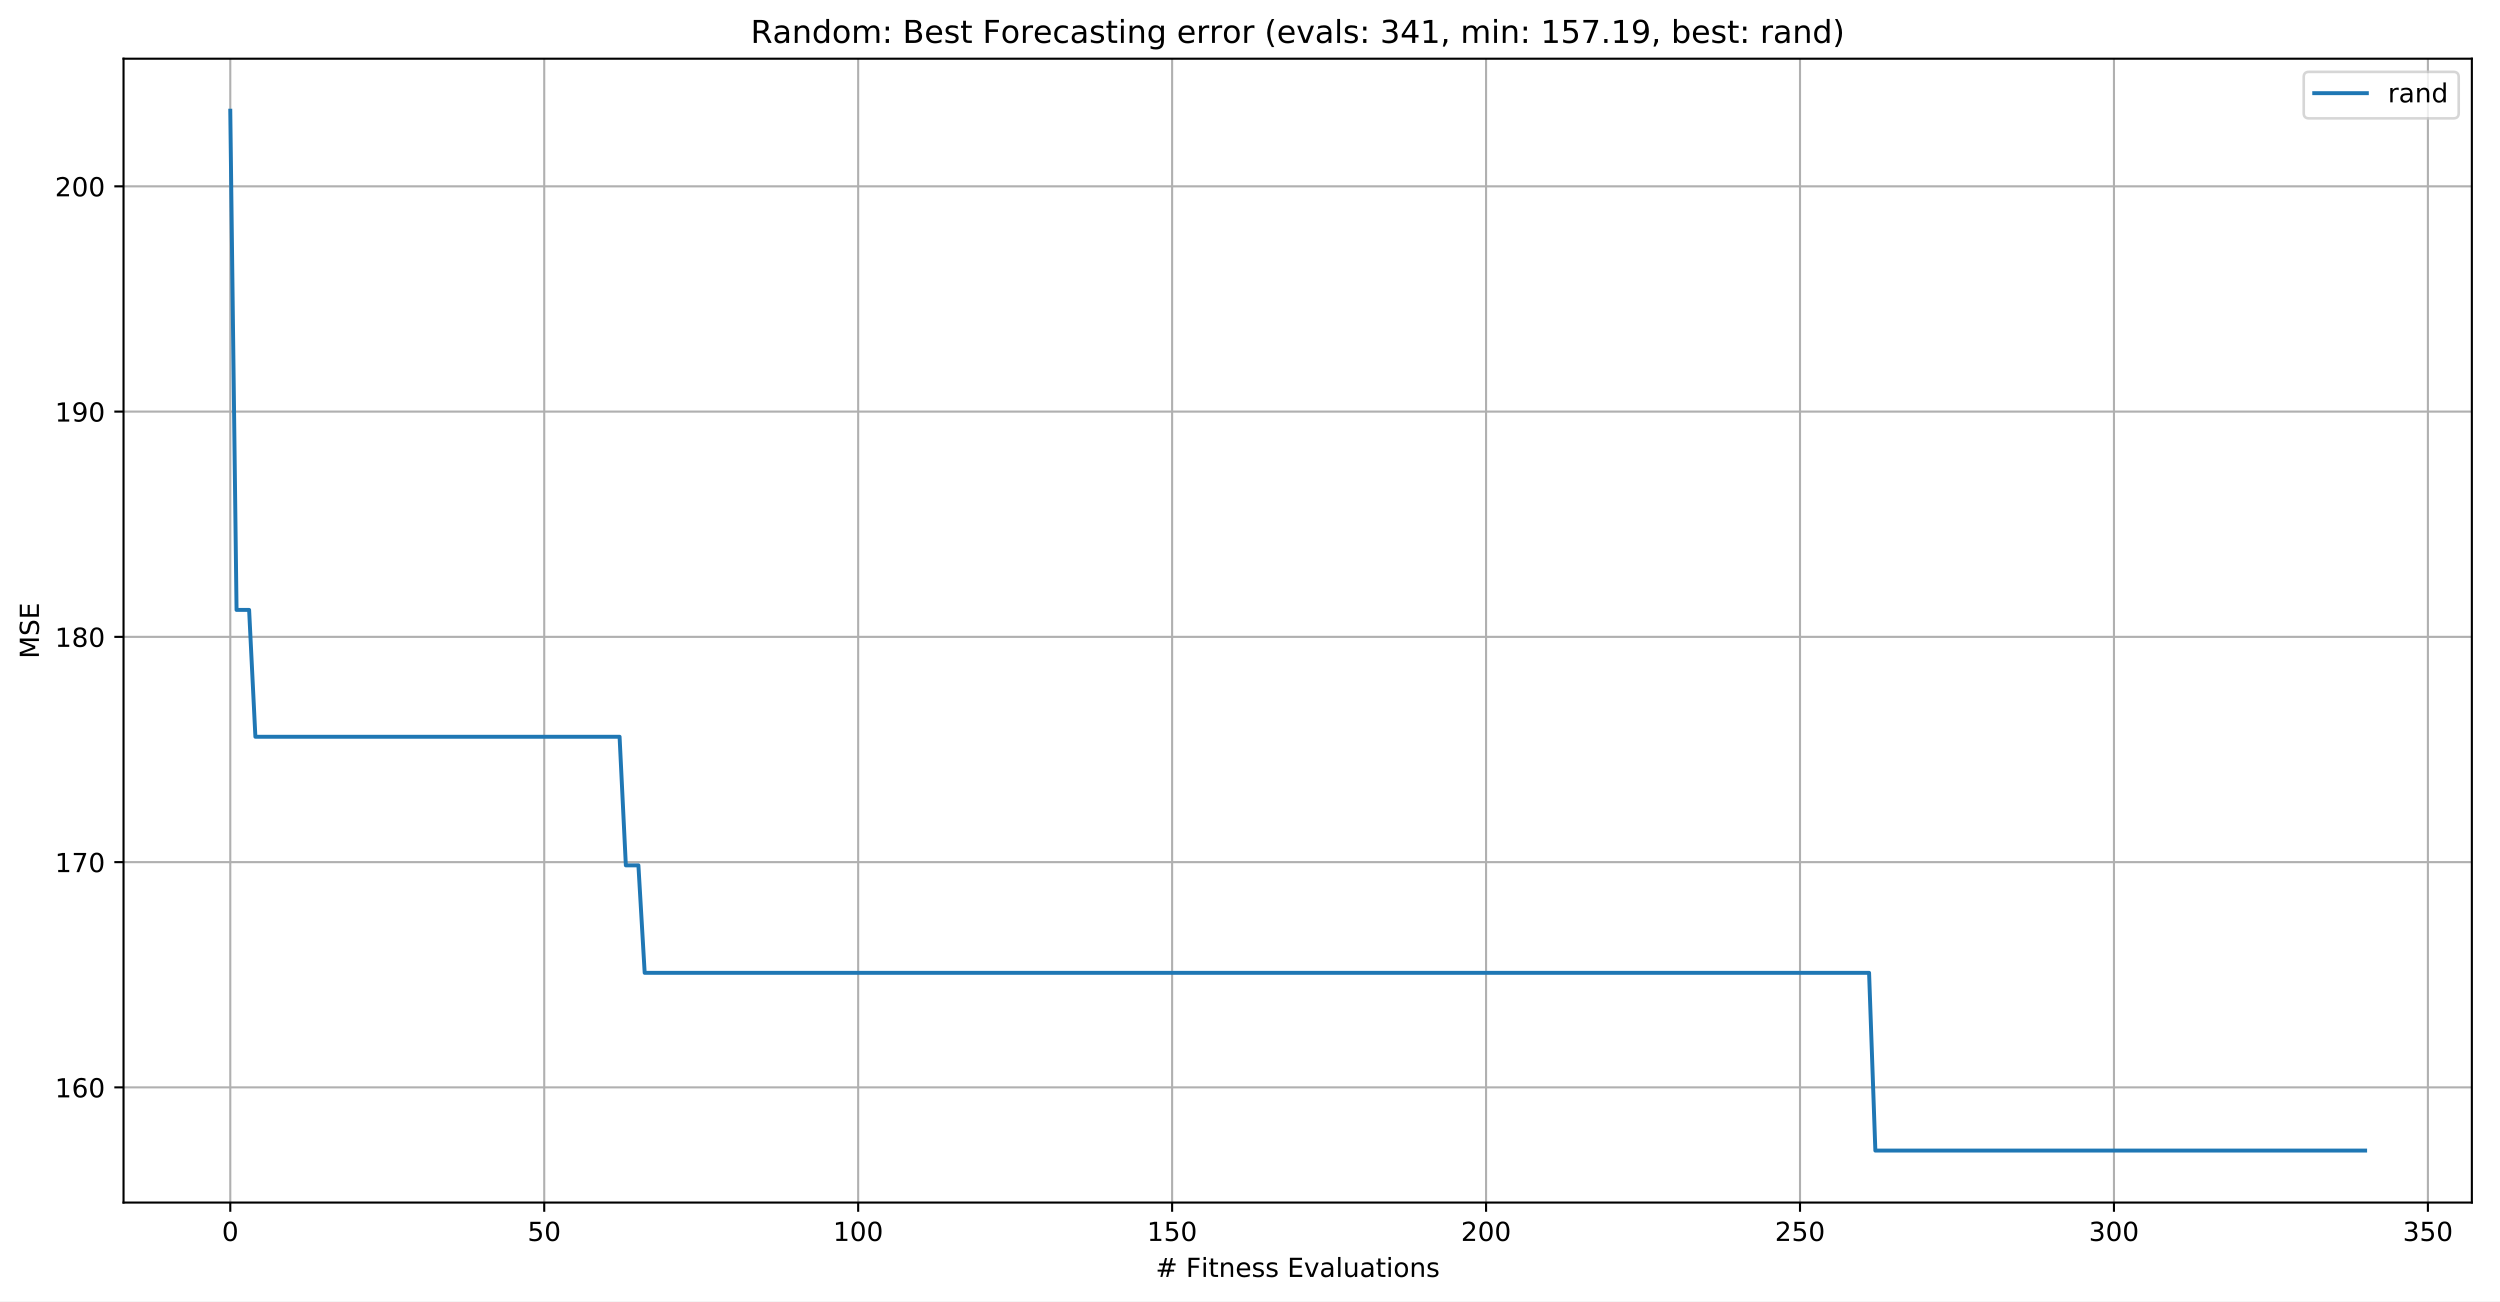
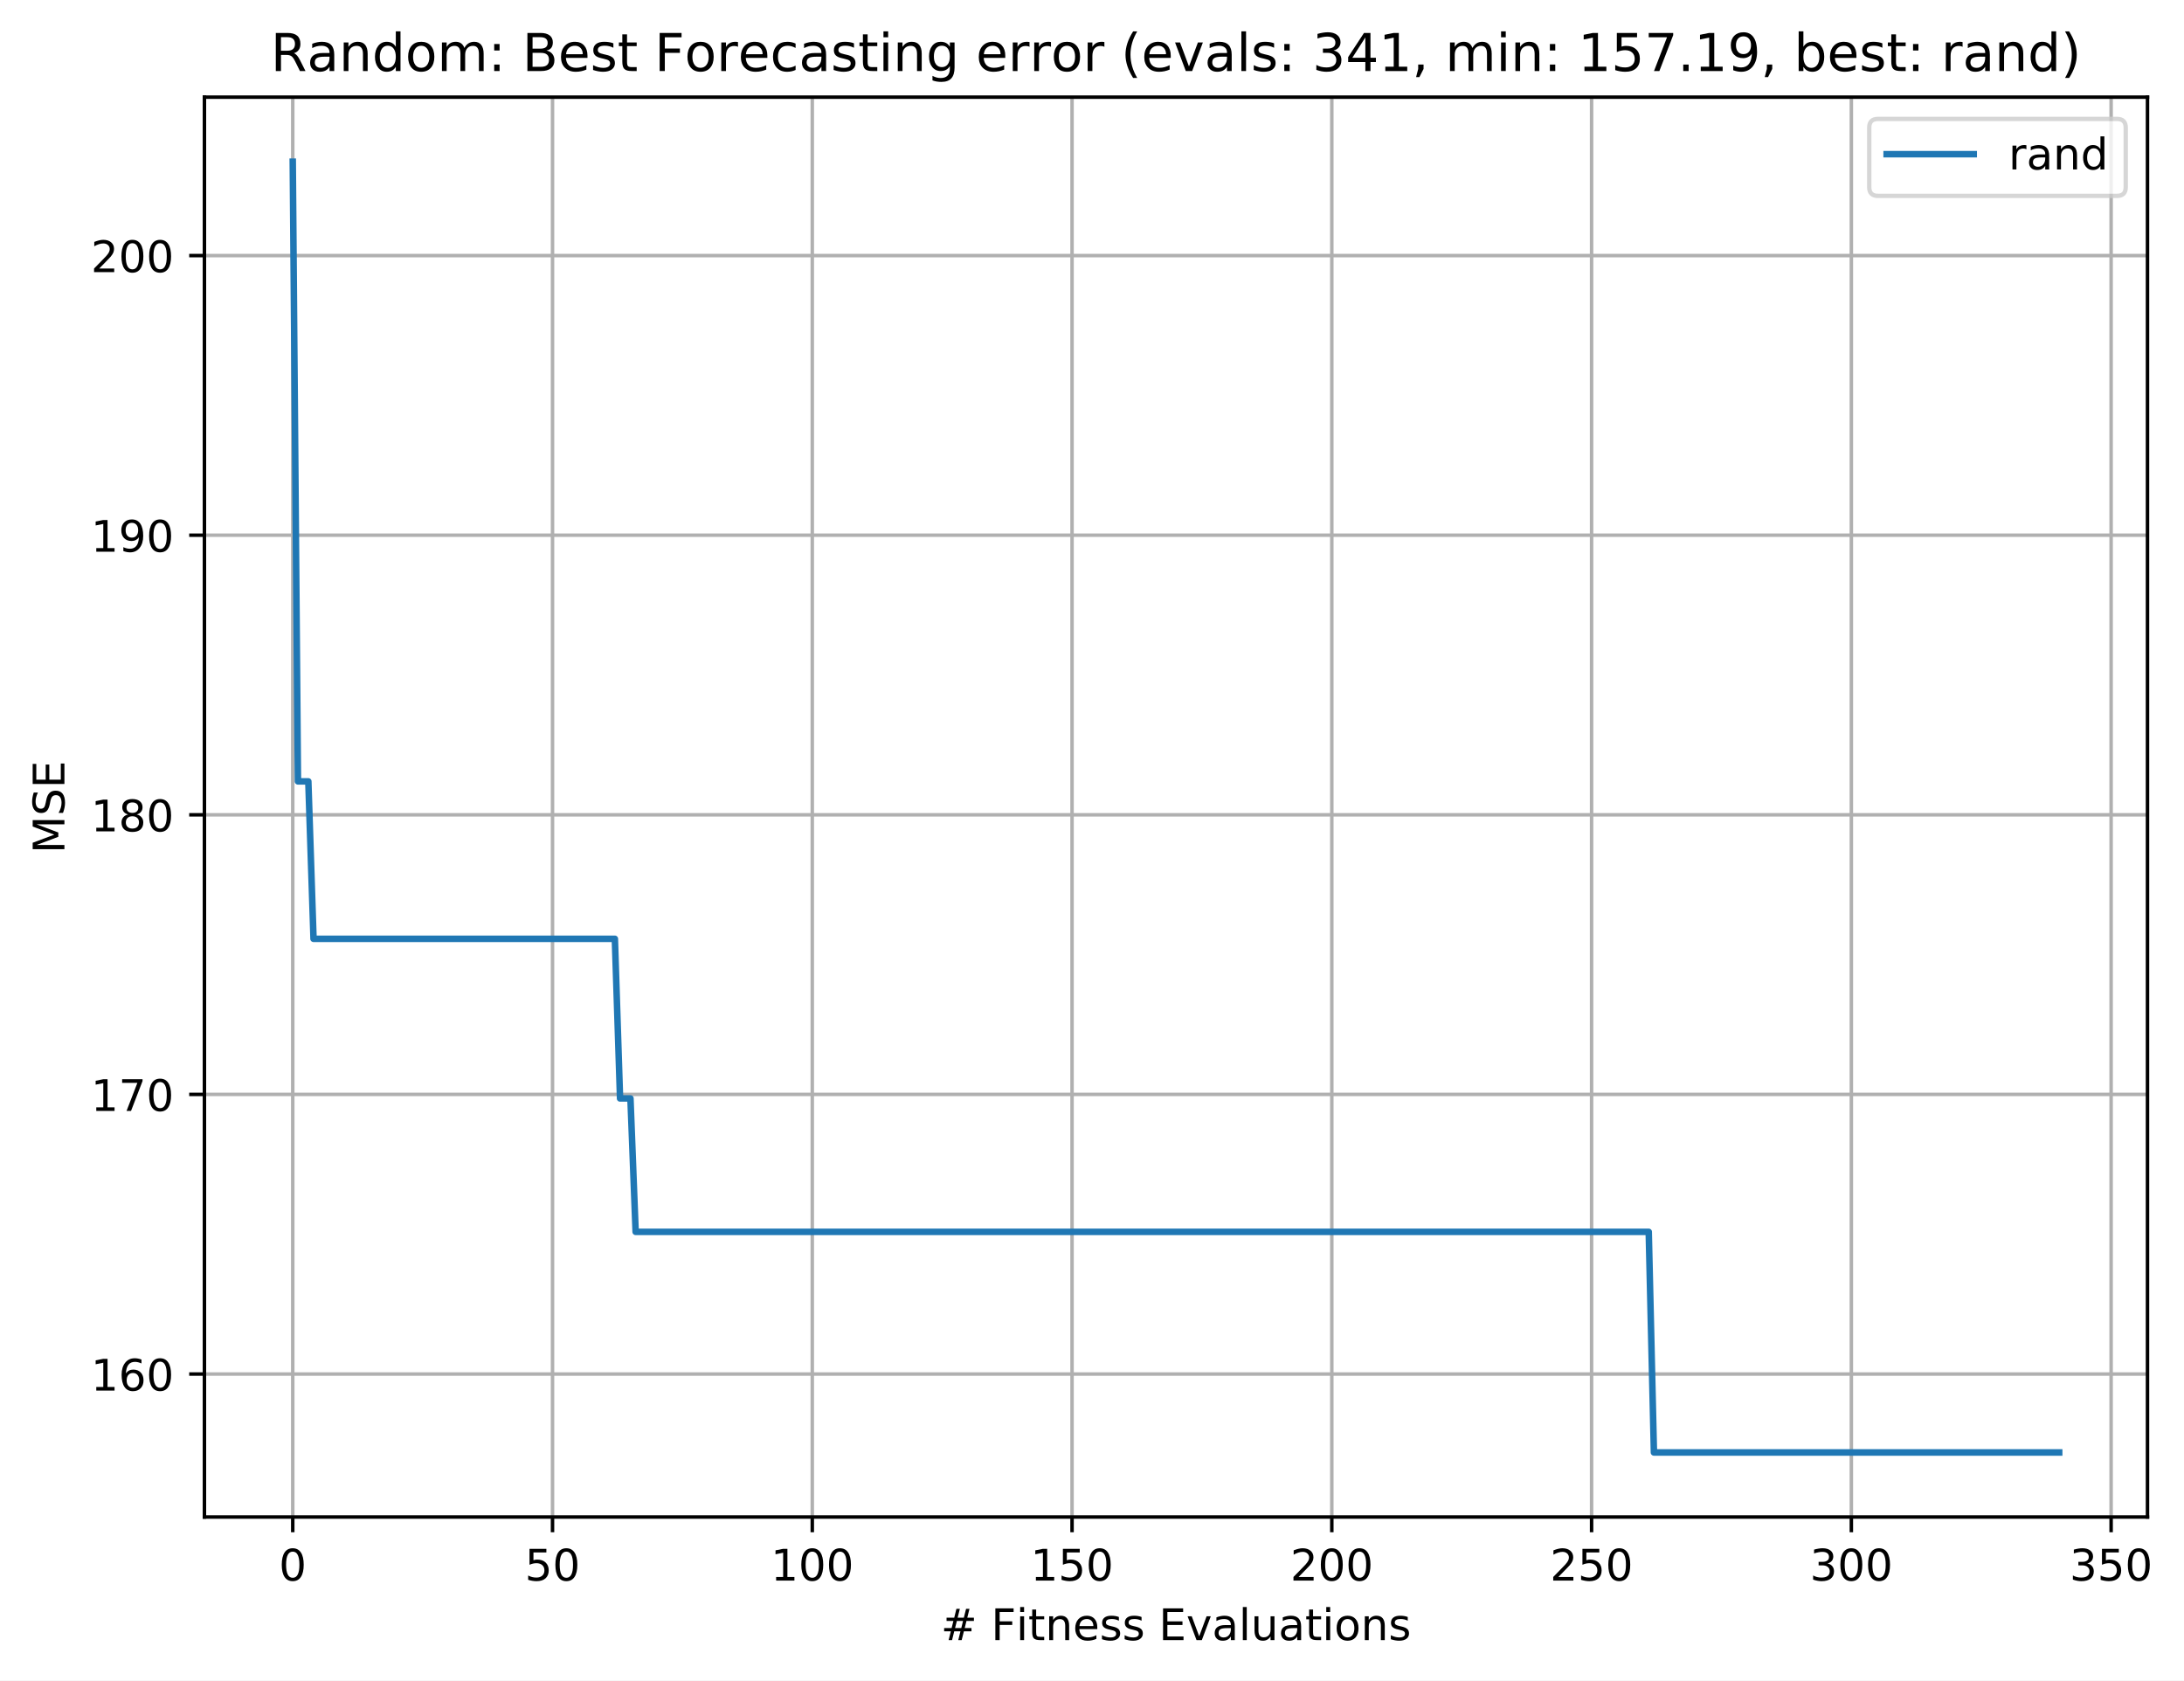
- <svg xmlns="http://www.w3.org/2000/svg" xmlns:xlink="http://www.w3.org/1999/xlink" height="494.754pt" version="1.1" viewBox="0 0 950.466 494.754" width="950.466pt">
+ <svg xmlns="http://www.w3.org/2000/svg" xmlns:xlink="http://www.w3.org/1999/xlink" height="386.034pt" version="1.1" viewBox="0 0 501.754 386.034" width="501.754pt">
  <defs>
    <style type="text/css">
- *{stroke-linecap:butt;stroke-linejoin:round;}
+ *{stroke-linecap:butt;stroke-linejoin:round;white-space:pre;}
  </style>
  </defs>
  <g id="figure_1">
    <g id="patch_1">
-       <path d="M 0 494.754  L 950.466 494.754  L 950.466 0  L 0 0  z " style="fill:#ffffff;" />
+       <path d="M 0 386.034  L 501.754 386.034  L 501.754 0  L 0 0  z " style="fill:#ffffff;" />
    </g>
    <g id="axes_1">
      <g id="patch_2">
-         <path d="M 46.966 457.198  L 939.766 457.198  L 939.766 22.318  L 46.966 22.318  z " style="fill:#ffffff;" />
+         <path d="M 46.966 348.478  L 493.366 348.478  L 493.366 22.318  L 46.966 22.318  z " style="fill:#ffffff;" />
      </g>
      <g id="matplotlib.axis_1">
        <g id="xtick_1">
          <g id="line2d_1">
-             <path clip-path="url(#p271fcaf857)" d="M 87.547 457.198  L 87.547 22.318  " style="fill:none;stroke:#b0b0b0;stroke-linecap:square;stroke-width:0.8;" />
+             <path clip-path="url(#pe223a4216f)" d="M 67.257 348.478  L 67.257 22.318  " style="fill:none;stroke:#b0b0b0;stroke-linecap:square;stroke-width:0.8;" />
          </g>
          <g id="line2d_2">
            <defs>
-               <path d="M 0 0  L 0 3.5  " id="mf76f90578e" style="stroke:#000000;stroke-width:0.8;" />
-             </defs>
-             <g>
-               <use style="stroke:#000000;stroke-width:0.8;" x="87.547" xlink:href="#mf76f90578e" y="457.198" />
+               <path d="M 0 0  L 0 3.5  " id="me108baf75d" style="stroke:#000000;stroke-width:0.8;" />
+             </defs>
+             <g>
+               <use style="stroke:#000000;stroke-width:0.8;" x="67.257" xlink:href="#me108baf75d" y="348.478" />
            </g>
          </g>
          <g id="text_1">
            <defs>
              <path d="M 31.781 66.406  Q 24.172 66.406 20.328 58.906  Q 16.5 51.422 16.5 36.375  Q 16.5 21.391 20.328 13.891  Q 24.172 6.391 31.781 6.391  Q 39.453 6.391 43.281 13.891  Q 47.125 21.391 47.125 36.375  Q 47.125 51.422 43.281 58.906  Q 39.453 66.406 31.781 66.406  z M 31.781 74.219  Q 44.047 74.219 50.516 64.516  Q 56.984 54.828 56.984 36.375  Q 56.984 17.969 50.516 8.266  Q 44.047 -1.422 31.781 -1.422  Q 19.531 -1.422 13.062 8.266  Q 6.594 17.969 6.594 36.375  Q 6.594 54.828 13.062 64.516  Q 19.531 74.219 31.781 74.219  z " id="DejaVuSans-48" />
            </defs>
-             <g transform="translate(84.36619 471.7966)scale(0.1 -0.1)">
+             <g transform="translate(64.07528 363.0766)scale(0.1 -0.1)">
              <use xlink:href="#DejaVuSans-48" />
            </g>
          </g>
        </g>
        <g id="xtick_2">
          <g id="line2d_3">
-             <path clip-path="url(#p271fcaf857)" d="M 206.906 457.198  L 206.906 22.318  " style="fill:none;stroke:#b0b0b0;stroke-linecap:square;stroke-width:0.8;" />
+             <path clip-path="url(#pe223a4216f)" d="M 126.936 348.478  L 126.936 22.318  " style="fill:none;stroke:#b0b0b0;stroke-linecap:square;stroke-width:0.8;" />
          </g>
          <g id="line2d_4">
            <g>
-               <use style="stroke:#000000;stroke-width:0.8;" x="206.906" xlink:href="#mf76f90578e" y="457.198" />
+               <use style="stroke:#000000;stroke-width:0.8;" x="126.936" xlink:href="#me108baf75d" y="348.478" />
            </g>
          </g>
          <g id="text_2">
            <defs>
              <path d="M 10.797 72.906  L 49.516 72.906  L 49.516 64.594  L 19.828 64.594  L 19.828 46.734  Q 21.969 47.469 24.109 47.828  Q 26.266 48.188 28.422 48.188  Q 40.625 48.188 47.75 41.5  Q 54.891 34.812 54.891 23.391  Q 54.891 11.625 47.562 5.094  Q 40.234 -1.422 26.906 -1.422  Q 22.312 -1.422 17.547 -0.641  Q 12.797 0.141 7.719 1.703  L 7.719 11.625  Q 12.109 9.234 16.797 8.062  Q 21.484 6.891 26.703 6.891  Q 35.156 6.891 40.078 11.328  Q 45.016 15.766 45.016 23.391  Q 45.016 31 40.078 35.438  Q 35.156 39.891 26.703 39.891  Q 22.75 39.891 18.812 39.016  Q 14.891 38.141 10.797 36.281  z " id="DejaVuSans-53" />
            </defs>
-             <g transform="translate(200.5432 471.7966)scale(0.1 -0.1)">
+             <g transform="translate(120.5732 363.0766)scale(0.1 -0.1)">
              <use xlink:href="#DejaVuSans-53" />
              <use x="63.623" xlink:href="#DejaVuSans-48" />
            </g>
          </g>
        </g>
        <g id="xtick_3">
          <g id="line2d_5">
-             <path clip-path="url(#p271fcaf857)" d="M 326.264 457.198  L 326.264 22.318  " style="fill:none;stroke:#b0b0b0;stroke-linecap:square;stroke-width:0.8;" />
+             <path clip-path="url(#pe223a4216f)" d="M 186.615 348.478  L 186.615 22.318  " style="fill:none;stroke:#b0b0b0;stroke-linecap:square;stroke-width:0.8;" />
          </g>
          <g id="line2d_6">
            <g>
-               <use style="stroke:#000000;stroke-width:0.8;" x="326.264" xlink:href="#mf76f90578e" y="457.198" />
+               <use style="stroke:#000000;stroke-width:0.8;" x="186.615" xlink:href="#me108baf75d" y="348.478" />
            </g>
          </g>
          <g id="text_3">
            <defs>
              <path d="M 12.406 8.297  L 28.516 8.297  L 28.516 63.922  L 10.984 60.406  L 10.984 69.391  L 28.422 72.906  L 38.281 72.906  L 38.281 8.297  L 54.391 8.297  L 54.391 0  L 12.406 0  z " id="DejaVuSans-49" />
            </defs>
-             <g transform="translate(316.7203 471.7966)scale(0.1 -0.1)">
+             <g transform="translate(177.0711 363.0766)scale(0.1 -0.1)">
              <use xlink:href="#DejaVuSans-49" />
              <use x="63.623" xlink:href="#DejaVuSans-48" />
              <use x="127.246" xlink:href="#DejaVuSans-48" />
            </g>
          </g>
        </g>
        <g id="xtick_4">
          <g id="line2d_7">
-             <path clip-path="url(#p271fcaf857)" d="M 445.622 457.198  L 445.622 22.318  " style="fill:none;stroke:#b0b0b0;stroke-linecap:square;stroke-width:0.8;" />
+             <path clip-path="url(#pe223a4216f)" d="M 246.294 348.478  L 246.294 22.318  " style="fill:none;stroke:#b0b0b0;stroke-linecap:square;stroke-width:0.8;" />
          </g>
          <g id="line2d_8">
            <g>
-               <use style="stroke:#000000;stroke-width:0.8;" x="445.622" xlink:href="#mf76f90578e" y="457.198" />
+               <use style="stroke:#000000;stroke-width:0.8;" x="246.294" xlink:href="#me108baf75d" y="348.478" />
            </g>
          </g>
          <g id="text_4">
-             <g transform="translate(436.0786 471.7966)scale(0.1 -0.1)">
+             <g transform="translate(236.7502 363.0766)scale(0.1 -0.1)">
              <use xlink:href="#DejaVuSans-49" />
              <use x="63.623" xlink:href="#DejaVuSans-53" />
              <use x="127.246" xlink:href="#DejaVuSans-48" />
            </g>
          </g>
        </g>
        <g id="xtick_5">
          <g id="line2d_9">
-             <path clip-path="url(#p271fcaf857)" d="M 564.981 457.198  L 564.981 22.318  " style="fill:none;stroke:#b0b0b0;stroke-linecap:square;stroke-width:0.8;" />
+             <path clip-path="url(#pe223a4216f)" d="M 305.973 348.478  L 305.973 22.318  " style="fill:none;stroke:#b0b0b0;stroke-linecap:square;stroke-width:0.8;" />
          </g>
          <g id="line2d_10">
            <g>
-               <use style="stroke:#000000;stroke-width:0.8;" x="564.981" xlink:href="#mf76f90578e" y="457.198" />
+               <use style="stroke:#000000;stroke-width:0.8;" x="305.973" xlink:href="#me108baf75d" y="348.478" />
            </g>
          </g>
          <g id="text_5">
            <defs>
              <path d="M 19.188 8.297  L 53.609 8.297  L 53.609 0  L 7.328 0  L 7.328 8.297  Q 12.938 14.109 22.625 23.891  Q 32.328 33.688 34.812 36.531  Q 39.547 41.844 41.422 45.531  Q 43.312 49.219 43.312 52.781  Q 43.312 58.594 39.234 62.25  Q 35.156 65.922 28.609 65.922  Q 23.969 65.922 18.812 64.312  Q 13.672 62.703 7.812 59.422  L 7.812 69.391  Q 13.766 71.781 18.938 73  Q 24.125 74.219 28.422 74.219  Q 39.75 74.219 46.484 68.547  Q 53.219 62.891 53.219 53.422  Q 53.219 48.922 51.531 44.891  Q 49.859 40.875 45.406 35.406  Q 44.188 33.984 37.641 27.219  Q 31.109 20.453 19.188 8.297  z " id="DejaVuSans-50" />
            </defs>
-             <g transform="translate(555.4368 471.7966)scale(0.1 -0.1)">
+             <g transform="translate(296.4294 363.0766)scale(0.1 -0.1)">
              <use xlink:href="#DejaVuSans-50" />
              <use x="63.623" xlink:href="#DejaVuSans-48" />
              <use x="127.246" xlink:href="#DejaVuSans-48" />
            </g>
          </g>
        </g>
        <g id="xtick_6">
          <g id="line2d_11">
-             <path clip-path="url(#p271fcaf857)" d="M 684.339 457.198  L 684.339 22.318  " style="fill:none;stroke:#b0b0b0;stroke-linecap:square;stroke-width:0.8;" />
+             <path clip-path="url(#pe223a4216f)" d="M 365.652 348.478  L 365.652 22.318  " style="fill:none;stroke:#b0b0b0;stroke-linecap:square;stroke-width:0.8;" />
          </g>
          <g id="line2d_12">
            <g>
-               <use style="stroke:#000000;stroke-width:0.8;" x="684.339" xlink:href="#mf76f90578e" y="457.198" />
+               <use style="stroke:#000000;stroke-width:0.8;" x="365.652" xlink:href="#me108baf75d" y="348.478" />
            </g>
          </g>
          <g id="text_6">
-             <g transform="translate(674.7951 471.7966)scale(0.1 -0.1)">
+             <g transform="translate(356.1085 363.0766)scale(0.1 -0.1)">
              <use xlink:href="#DejaVuSans-50" />
              <use x="63.623" xlink:href="#DejaVuSans-53" />
              <use x="127.246" xlink:href="#DejaVuSans-48" />
            </g>
          </g>
        </g>
        <g id="xtick_7">
          <g id="line2d_13">
-             <path clip-path="url(#p271fcaf857)" d="M 803.697 457.198  L 803.697 22.318  " style="fill:none;stroke:#b0b0b0;stroke-linecap:square;stroke-width:0.8;" />
+             <path clip-path="url(#pe223a4216f)" d="M 425.331 348.478  L 425.331 22.318  " style="fill:none;stroke:#b0b0b0;stroke-linecap:square;stroke-width:0.8;" />
          </g>
          <g id="line2d_14">
            <g>
-               <use style="stroke:#000000;stroke-width:0.8;" x="803.697" xlink:href="#mf76f90578e" y="457.198" />
+               <use style="stroke:#000000;stroke-width:0.8;" x="425.331" xlink:href="#me108baf75d" y="348.478" />
            </g>
          </g>
          <g id="text_7">
            <defs>
              <path d="M 40.578 39.312  Q 47.656 37.797 51.625 33  Q 55.609 28.219 55.609 21.188  Q 55.609 10.406 48.188 4.484  Q 40.766 -1.422 27.094 -1.422  Q 22.516 -1.422 17.656 -0.516  Q 12.797 0.391 7.625 2.203  L 7.625 11.719  Q 11.719 9.328 16.594 8.109  Q 21.484 6.891 26.812 6.891  Q 36.078 6.891 40.938 10.547  Q 45.797 14.203 45.797 21.188  Q 45.797 27.641 41.281 31.266  Q 36.766 34.906 28.719 34.906  L 20.219 34.906  L 20.219 43.016  L 29.109 43.016  Q 36.375 43.016 40.234 45.922  Q 44.094 48.828 44.094 54.297  Q 44.094 59.906 40.109 62.906  Q 36.141 65.922 28.719 65.922  Q 24.656 65.922 20.016 65.031  Q 15.375 64.156 9.812 62.312  L 9.812 71.094  Q 15.438 72.656 20.344 73.438  Q 25.25 74.219 29.594 74.219  Q 40.828 74.219 47.359 69.109  Q 53.906 64.016 53.906 55.328  Q 53.906 49.266 50.438 45.094  Q 46.969 40.922 40.578 39.312  z " id="DejaVuSans-51" />
            </defs>
-             <g transform="translate(794.1534 471.7966)scale(0.1 -0.1)">
+             <g transform="translate(415.7876 363.0766)scale(0.1 -0.1)">
              <use xlink:href="#DejaVuSans-51" />
              <use x="63.623" xlink:href="#DejaVuSans-48" />
              <use x="127.246" xlink:href="#DejaVuSans-48" />
            </g>
          </g>
        </g>
        <g id="xtick_8">
          <g id="line2d_15">
-             <path clip-path="url(#p271fcaf857)" d="M 923.055 457.198  L 923.055 22.318  " style="fill:none;stroke:#b0b0b0;stroke-linecap:square;stroke-width:0.8;" />
+             <path clip-path="url(#pe223a4216f)" d="M 485.011 348.478  L 485.011 22.318  " style="fill:none;stroke:#b0b0b0;stroke-linecap:square;stroke-width:0.8;" />
          </g>
          <g id="line2d_16">
            <g>
-               <use style="stroke:#000000;stroke-width:0.8;" x="923.055" xlink:href="#mf76f90578e" y="457.198" />
+               <use style="stroke:#000000;stroke-width:0.8;" x="485.011" xlink:href="#me108baf75d" y="348.478" />
            </g>
          </g>
          <g id="text_8">
-             <g transform="translate(913.5117 471.7966)scale(0.1 -0.1)">
+             <g transform="translate(475.4668 363.0766)scale(0.1 -0.1)">
              <use xlink:href="#DejaVuSans-51" />
              <use x="63.623" xlink:href="#DejaVuSans-53" />
              <use x="127.246" xlink:href="#DejaVuSans-48" />
            </g>
          </g>
        </g>
        <g id="text_9">
          <defs>
            <path d="M 51.125 44  L 36.922 44  L 32.812 27.688  L 47.125 27.688  z M 43.797 71.781  L 38.719 51.516  L 52.984 51.516  L 58.109 71.781  L 65.922 71.781  L 60.891 51.516  L 76.125 51.516  L 76.125 44  L 58.984 44  L 54.984 27.688  L 70.516 27.688  L 70.516 20.219  L 53.078 20.219  L 48 0  L 40.188 0  L 45.219 20.219  L 30.906 20.219  L 25.875 0  L 18.016 0  L 23.094 20.219  L 7.719 20.219  L 7.719 27.688  L 24.906 27.688  L 29 44  L 13.281 44  L 13.281 51.516  L 30.906 51.516  L 35.891 71.781  z " id="DejaVuSans-35" />
            <path id="DejaVuSans-32" />
            <path d="M 9.812 72.906  L 51.703 72.906  L 51.703 64.594  L 19.672 64.594  L 19.672 43.109  L 48.578 43.109  L 48.578 34.812  L 19.672 34.812  L 19.672 0  L 9.812 0  z " id="DejaVuSans-70" />
            <path d="M 9.422 54.688  L 18.406 54.688  L 18.406 0  L 9.422 0  z M 9.422 75.984  L 18.406 75.984  L 18.406 64.594  L 9.422 64.594  z " id="DejaVuSans-105" />
            <path d="M 18.312 70.219  L 18.312 54.688  L 36.812 54.688  L 36.812 47.703  L 18.312 47.703  L 18.312 18.016  Q 18.312 11.328 20.141 9.422  Q 21.969 7.516 27.594 7.516  L 36.812 7.516  L 36.812 0  L 27.594 0  Q 17.188 0 13.234 3.875  Q 9.281 7.766 9.281 18.016  L 9.281 47.703  L 2.688 47.703  L 2.688 54.688  L 9.281 54.688  L 9.281 70.219  z " id="DejaVuSans-116" />
            <path d="M 54.891 33.016  L 54.891 0  L 45.906 0  L 45.906 32.719  Q 45.906 40.484 42.875 44.328  Q 39.844 48.188 33.797 48.188  Q 26.516 48.188 22.312 43.547  Q 18.109 38.922 18.109 30.906  L 18.109 0  L 9.078 0  L 9.078 54.688  L 18.109 54.688  L 18.109 46.188  Q 21.344 51.125 25.703 53.562  Q 30.078 56 35.797 56  Q 45.219 56 50.047 50.172  Q 54.891 44.344 54.891 33.016  z " id="DejaVuSans-110" />
            <path d="M 56.203 29.594  L 56.203 25.203  L 14.891 25.203  Q 15.484 15.922 20.484 11.062  Q 25.484 6.203 34.422 6.203  Q 39.594 6.203 44.453 7.469  Q 49.312 8.734 54.109 11.281  L 54.109 2.781  Q 49.266 0.734 44.188 -0.344  Q 39.109 -1.422 33.891 -1.422  Q 20.797 -1.422 13.156 6.188  Q 5.516 13.812 5.516 26.812  Q 5.516 40.234 12.766 48.109  Q 20.016 56 32.328 56  Q 43.359 56 49.781 48.891  Q 56.203 41.797 56.203 29.594  z M 47.219 32.234  Q 47.125 39.594 43.094 43.984  Q 39.062 48.391 32.422 48.391  Q 24.906 48.391 20.391 44.141  Q 15.875 39.891 15.188 32.172  z " id="DejaVuSans-101" />
            <path d="M 44.281 53.078  L 44.281 44.578  Q 40.484 46.531 36.375 47.5  Q 32.281 48.484 27.875 48.484  Q 21.188 48.484 17.844 46.438  Q 14.5 44.391 14.5 40.281  Q 14.5 37.156 16.891 35.375  Q 19.281 33.594 26.516 31.984  L 29.594 31.297  Q 39.156 29.25 43.188 25.516  Q 47.219 21.781 47.219 15.094  Q 47.219 7.469 41.188 3.016  Q 35.156 -1.422 24.609 -1.422  Q 20.219 -1.422 15.453 -0.562  Q 10.688 0.297 5.422 2  L 5.422 11.281  Q 10.406 8.688 15.234 7.391  Q 20.062 6.109 24.812 6.109  Q 31.156 6.109 34.562 8.281  Q 37.984 10.453 37.984 14.406  Q 37.984 18.062 35.516 20.016  Q 33.062 21.969 24.703 23.781  L 21.578 24.516  Q 13.234 26.266 9.516 29.906  Q 5.812 33.547 5.812 39.891  Q 5.812 47.609 11.281 51.797  Q 16.75 56 26.812 56  Q 31.781 56 36.172 55.266  Q 40.578 54.547 44.281 53.078  z " id="DejaVuSans-115" />
            <path d="M 9.812 72.906  L 55.906 72.906  L 55.906 64.594  L 19.672 64.594  L 19.672 43.016  L 54.391 43.016  L 54.391 34.719  L 19.672 34.719  L 19.672 8.297  L 56.781 8.297  L 56.781 0  L 9.812 0  z " id="DejaVuSans-69" />
            <path d="M 2.984 54.688  L 12.5 54.688  L 29.594 8.797  L 46.688 54.688  L 56.203 54.688  L 35.688 0  L 23.484 0  z " id="DejaVuSans-118" />
            <path d="M 34.281 27.484  Q 23.391 27.484 19.188 25  Q 14.984 22.516 14.984 16.5  Q 14.984 11.719 18.141 8.906  Q 21.297 6.109 26.703 6.109  Q 34.188 6.109 38.703 11.406  Q 43.219 16.703 43.219 25.484  L 43.219 27.484  z M 52.203 31.203  L 52.203 0  L 43.219 0  L 43.219 8.297  Q 40.141 3.328 35.547 0.953  Q 30.953 -1.422 24.312 -1.422  Q 15.922 -1.422 10.953 3.297  Q 6 8.016 6 15.922  Q 6 25.141 12.172 29.828  Q 18.359 34.516 30.609 34.516  L 43.219 34.516  L 43.219 35.406  Q 43.219 41.609 39.141 45  Q 35.062 48.391 27.688 48.391  Q 23 48.391 18.547 47.266  Q 14.109 46.141 10.016 43.891  L 10.016 52.203  Q 14.938 54.109 19.578 55.047  Q 24.219 56 28.609 56  Q 40.484 56 46.344 49.844  Q 52.203 43.703 52.203 31.203  z " id="DejaVuSans-97" />
            <path d="M 9.422 75.984  L 18.406 75.984  L 18.406 0  L 9.422 0  z " id="DejaVuSans-108" />
            <path d="M 8.5 21.578  L 8.5 54.688  L 17.484 54.688  L 17.484 21.922  Q 17.484 14.156 20.5 10.266  Q 23.531 6.391 29.594 6.391  Q 36.859 6.391 41.078 11.031  Q 45.312 15.672 45.312 23.688  L 45.312 54.688  L 54.297 54.688  L 54.297 0  L 45.312 0  L 45.312 8.406  Q 42.047 3.422 37.719 1  Q 33.406 -1.422 27.688 -1.422  Q 18.266 -1.422 13.375 4.438  Q 8.5 10.297 8.5 21.578  z M 31.109 56  z " id="DejaVuSans-117" />
            <path d="M 30.609 48.391  Q 23.391 48.391 19.188 42.75  Q 14.984 37.109 14.984 27.297  Q 14.984 17.484 19.156 11.844  Q 23.344 6.203 30.609 6.203  Q 37.797 6.203 41.984 11.859  Q 46.188 17.531 46.188 27.297  Q 46.188 37.016 41.984 42.703  Q 37.797 48.391 30.609 48.391  z M 30.609 56  Q 42.328 56 49.016 48.375  Q 55.719 40.766 55.719 27.297  Q 55.719 13.875 49.016 6.219  Q 42.328 -1.422 30.609 -1.422  Q 18.844 -1.422 12.172 6.219  Q 5.516 13.875 5.516 27.297  Q 5.516 40.766 12.172 48.375  Q 18.844 56 30.609 56  z " id="DejaVuSans-111" />
          </defs>
-           <g transform="translate(439.3367 485.4747)scale(0.1 -0.1)">
+           <g transform="translate(216.1367 376.7547)scale(0.1 -0.1)">
            <use xlink:href="#DejaVuSans-35" />
            <use x="83.789" xlink:href="#DejaVuSans-32" />
            <use x="115.576" xlink:href="#DejaVuSans-70" />
            <use x="172.986" xlink:href="#DejaVuSans-105" />
            <use x="200.77" xlink:href="#DejaVuSans-116" />
            <use x="239.979" xlink:href="#DejaVuSans-110" />
            <use x="303.357" xlink:href="#DejaVuSans-101" />
            <use x="364.881" xlink:href="#DejaVuSans-115" />
            <use x="416.98" xlink:href="#DejaVuSans-115" />
            <use x="469.08" xlink:href="#DejaVuSans-32" />
            <use x="500.867" xlink:href="#DejaVuSans-69" />
            <use x="564.051" xlink:href="#DejaVuSans-118" />
            <use x="623.23" xlink:href="#DejaVuSans-97" />
            <use x="684.51" xlink:href="#DejaVuSans-108" />
            <use x="712.293" xlink:href="#DejaVuSans-117" />
            <use x="775.672" xlink:href="#DejaVuSans-97" />
            <use x="836.951" xlink:href="#DejaVuSans-116" />
            <use x="876.16" xlink:href="#DejaVuSans-105" />
            <use x="903.943" xlink:href="#DejaVuSans-111" />
            <use x="965.125" xlink:href="#DejaVuSans-110" />
            <use x="1028.504" xlink:href="#DejaVuSans-115" />
          </g>
        </g>
      </g>
      <g id="matplotlib.axis_2">
        <g id="ytick_1">
          <g id="line2d_17">
-             <path clip-path="url(#p271fcaf857)" d="M 46.966 413.405  L 939.766 413.405  " style="fill:none;stroke:#b0b0b0;stroke-linecap:square;stroke-width:0.8;" />
+             <path clip-path="url(#pe223a4216f)" d="M 46.966 315.633  L 493.366 315.633  " style="fill:none;stroke:#b0b0b0;stroke-linecap:square;stroke-width:0.8;" />
          </g>
          <g id="line2d_18">
            <defs>
-               <path d="M 0 0  L -3.5 0  " id="m477b28614d" style="stroke:#000000;stroke-width:0.8;" />
-             </defs>
-             <g>
-               <use style="stroke:#000000;stroke-width:0.8;" x="46.966" xlink:href="#m477b28614d" y="413.405" />
+               <path d="M 0 0  L -3.5 0  " id="m23a3f8311f" style="stroke:#000000;stroke-width:0.8;" />
+             </defs>
+             <g>
+               <use style="stroke:#000000;stroke-width:0.8;" x="46.966" xlink:href="#m23a3f8311f" y="315.633" />
            </g>
          </g>
          <g id="text_10">
            <defs>
              <path d="M 33.016 40.375  Q 26.375 40.375 22.484 35.828  Q 18.609 31.297 18.609 23.391  Q 18.609 15.531 22.484 10.953  Q 26.375 6.391 33.016 6.391  Q 39.656 6.391 43.531 10.953  Q 47.406 15.531 47.406 23.391  Q 47.406 31.297 43.531 35.828  Q 39.656 40.375 33.016 40.375  z M 52.594 71.297  L 52.594 62.312  Q 48.875 64.062 45.094 64.984  Q 41.312 65.922 37.594 65.922  Q 27.828 65.922 22.672 59.328  Q 17.531 52.734 16.797 39.406  Q 19.672 43.656 24.016 45.922  Q 28.375 48.188 33.594 48.188  Q 44.578 48.188 50.953 41.516  Q 57.328 34.859 57.328 23.391  Q 57.328 12.156 50.688 5.359  Q 44.047 -1.422 33.016 -1.422  Q 20.359 -1.422 13.672 8.266  Q 6.984 17.969 6.984 36.375  Q 6.984 53.656 15.188 63.938  Q 23.391 74.219 37.203 74.219  Q 40.922 74.219 44.703 73.484  Q 48.484 72.75 52.594 71.297  z " id="DejaVuSans-54" />
            </defs>
-             <g transform="translate(20.87813 417.2041)scale(0.1 -0.1)">
+             <g transform="translate(20.87813 319.4324)scale(0.1 -0.1)">
              <use xlink:href="#DejaVuSans-49" />
              <use x="63.623" xlink:href="#DejaVuSans-54" />
              <use x="127.246" xlink:href="#DejaVuSans-48" />
            </g>
          </g>
        </g>
        <g id="ytick_2">
          <g id="line2d_19">
-             <path clip-path="url(#p271fcaf857)" d="M 46.966 327.765  L 939.766 327.765  " style="fill:none;stroke:#b0b0b0;stroke-linecap:square;stroke-width:0.8;" />
+             <path clip-path="url(#pe223a4216f)" d="M 46.966 251.403  L 493.366 251.403  " style="fill:none;stroke:#b0b0b0;stroke-linecap:square;stroke-width:0.8;" />
          </g>
          <g id="line2d_20">
            <g>
-               <use style="stroke:#000000;stroke-width:0.8;" x="46.966" xlink:href="#m477b28614d" y="327.765" />
+               <use style="stroke:#000000;stroke-width:0.8;" x="46.966" xlink:href="#m23a3f8311f" y="251.403" />
            </g>
          </g>
          <g id="text_11">
            <defs>
              <path d="M 8.203 72.906  L 55.078 72.906  L 55.078 68.703  L 28.609 0  L 18.312 0  L 43.219 64.594  L 8.203 64.594  z " id="DejaVuSans-55" />
            </defs>
-             <g transform="translate(20.87813 331.5641)scale(0.1 -0.1)">
+             <g transform="translate(20.87813 255.2024)scale(0.1 -0.1)">
              <use xlink:href="#DejaVuSans-49" />
              <use x="63.623" xlink:href="#DejaVuSans-55" />
              <use x="127.246" xlink:href="#DejaVuSans-48" />
            </g>
          </g>
        </g>
        <g id="ytick_3">
          <g id="line2d_21">
-             <path clip-path="url(#p271fcaf857)" d="M 46.966 242.125  L 939.766 242.125  " style="fill:none;stroke:#b0b0b0;stroke-linecap:square;stroke-width:0.8;" />
+             <path clip-path="url(#pe223a4216f)" d="M 46.966 187.173  L 493.366 187.173  " style="fill:none;stroke:#b0b0b0;stroke-linecap:square;stroke-width:0.8;" />
          </g>
          <g id="line2d_22">
            <g>
-               <use style="stroke:#000000;stroke-width:0.8;" x="46.966" xlink:href="#m477b28614d" y="242.125" />
+               <use style="stroke:#000000;stroke-width:0.8;" x="46.966" xlink:href="#m23a3f8311f" y="187.173" />
            </g>
          </g>
          <g id="text_12">
            <defs>
              <path d="M 31.781 34.625  Q 24.75 34.625 20.719 30.859  Q 16.703 27.094 16.703 20.516  Q 16.703 13.922 20.719 10.156  Q 24.75 6.391 31.781 6.391  Q 38.812 6.391 42.859 10.172  Q 46.922 13.969 46.922 20.516  Q 46.922 27.094 42.891 30.859  Q 38.875 34.625 31.781 34.625  z M 21.922 38.812  Q 15.578 40.375 12.031 44.719  Q 8.5 49.078 8.5 55.328  Q 8.5 64.062 14.719 69.141  Q 20.953 74.219 31.781 74.219  Q 42.672 74.219 48.875 69.141  Q 55.078 64.062 55.078 55.328  Q 55.078 49.078 51.531 44.719  Q 48 40.375 41.703 38.812  Q 48.828 37.156 52.797 32.312  Q 56.781 27.484 56.781 20.516  Q 56.781 9.906 50.312 4.234  Q 43.844 -1.422 31.781 -1.422  Q 19.734 -1.422 13.25 4.234  Q 6.781 9.906 6.781 20.516  Q 6.781 27.484 10.781 32.312  Q 14.797 37.156 21.922 38.812  z M 18.312 54.391  Q 18.312 48.734 21.844 45.562  Q 25.391 42.391 31.781 42.391  Q 38.141 42.391 41.719 45.562  Q 45.312 48.734 45.312 54.391  Q 45.312 60.062 41.719 63.234  Q 38.141 66.406 31.781 66.406  Q 25.391 66.406 21.844 63.234  Q 18.312 60.062 18.312 54.391  z " id="DejaVuSans-56" />
            </defs>
-             <g transform="translate(20.87813 245.924)scale(0.1 -0.1)">
+             <g transform="translate(20.87813 190.9724)scale(0.1 -0.1)">
              <use xlink:href="#DejaVuSans-49" />
              <use x="63.623" xlink:href="#DejaVuSans-56" />
              <use x="127.246" xlink:href="#DejaVuSans-48" />
            </g>
          </g>
        </g>
        <g id="ytick_4">
          <g id="line2d_23">
-             <path clip-path="url(#p271fcaf857)" d="M 46.966 156.485  L 939.766 156.485  " style="fill:none;stroke:#b0b0b0;stroke-linecap:square;stroke-width:0.8;" />
+             <path clip-path="url(#pe223a4216f)" d="M 46.966 122.943  L 493.366 122.943  " style="fill:none;stroke:#b0b0b0;stroke-linecap:square;stroke-width:0.8;" />
          </g>
          <g id="line2d_24">
            <g>
-               <use style="stroke:#000000;stroke-width:0.8;" x="46.966" xlink:href="#m477b28614d" y="156.485" />
+               <use style="stroke:#000000;stroke-width:0.8;" x="46.966" xlink:href="#m23a3f8311f" y="122.943" />
            </g>
          </g>
          <g id="text_13">
            <defs>
              <path d="M 10.984 1.516  L 10.984 10.5  Q 14.703 8.734 18.5 7.812  Q 22.312 6.891 25.984 6.891  Q 35.75 6.891 40.891 13.453  Q 46.047 20.016 46.781 33.406  Q 43.953 29.203 39.594 26.953  Q 35.25 24.703 29.984 24.703  Q 19.047 24.703 12.672 31.312  Q 6.297 37.938 6.297 49.422  Q 6.297 60.641 12.938 67.422  Q 19.578 74.219 30.609 74.219  Q 43.266 74.219 49.922 64.516  Q 56.594 54.828 56.594 36.375  Q 56.594 19.141 48.406 8.859  Q 40.234 -1.422 26.422 -1.422  Q 22.703 -1.422 18.891 -0.688  Q 15.094 0.047 10.984 1.516  z M 30.609 32.422  Q 37.25 32.422 41.125 36.953  Q 45.016 41.5 45.016 49.422  Q 45.016 57.281 41.125 61.844  Q 37.25 66.406 30.609 66.406  Q 23.969 66.406 20.094 61.844  Q 16.219 57.281 16.219 49.422  Q 16.219 41.5 20.094 36.953  Q 23.969 32.422 30.609 32.422  z " id="DejaVuSans-57" />
            </defs>
-             <g transform="translate(20.87813 160.284)scale(0.1 -0.1)">
+             <g transform="translate(20.87813 126.7424)scale(0.1 -0.1)">
              <use xlink:href="#DejaVuSans-49" />
              <use x="63.623" xlink:href="#DejaVuSans-57" />
              <use x="127.246" xlink:href="#DejaVuSans-48" />
            </g>
          </g>
        </g>
        <g id="ytick_5">
          <g id="line2d_25">
-             <path clip-path="url(#p271fcaf857)" d="M 46.966 70.845  L 939.766 70.845  " style="fill:none;stroke:#b0b0b0;stroke-linecap:square;stroke-width:0.8;" />
+             <path clip-path="url(#pe223a4216f)" d="M 46.966 58.713  L 493.366 58.713  " style="fill:none;stroke:#b0b0b0;stroke-linecap:square;stroke-width:0.8;" />
          </g>
          <g id="line2d_26">
            <g>
-               <use style="stroke:#000000;stroke-width:0.8;" x="46.966" xlink:href="#m477b28614d" y="70.845" />
+               <use style="stroke:#000000;stroke-width:0.8;" x="46.966" xlink:href="#m23a3f8311f" y="58.713" />
            </g>
          </g>
          <g id="text_14">
-             <g transform="translate(20.87813 74.64402)scale(0.1 -0.1)">
+             <g transform="translate(20.87813 62.51235)scale(0.1 -0.1)">
              <use xlink:href="#DejaVuSans-50" />
              <use x="63.623" xlink:href="#DejaVuSans-48" />
              <use x="127.246" xlink:href="#DejaVuSans-48" />
            </g>
          </g>
        </g>
        <g id="text_15">
          <defs>
            <path d="M 9.812 72.906  L 24.516 72.906  L 43.109 23.297  L 61.812 72.906  L 76.516 72.906  L 76.516 0  L 66.891 0  L 66.891 64.016  L 48.094 14.016  L 38.188 14.016  L 19.391 64.016  L 19.391 0  L 9.812 0  z " id="DejaVuSans-77" />
            <path d="M 53.516 70.516  L 53.516 60.891  Q 47.906 63.578 42.922 64.891  Q 37.938 66.219 33.297 66.219  Q 25.25 66.219 20.875 63.094  Q 16.5 59.969 16.5 54.203  Q 16.5 49.359 19.406 46.891  Q 22.312 44.438 30.422 42.922  L 36.375 41.703  Q 47.406 39.594 52.656 34.297  Q 57.906 29 57.906 20.125  Q 57.906 9.516 50.797 4.047  Q 43.703 -1.422 29.984 -1.422  Q 24.812 -1.422 18.969 -0.25  Q 13.141 0.922 6.891 3.219  L 6.891 13.375  Q 12.891 10.016 18.656 8.297  Q 24.422 6.594 29.984 6.594  Q 38.422 6.594 43.016 9.906  Q 47.609 13.234 47.609 19.391  Q 47.609 24.75 44.312 27.781  Q 41.016 30.812 33.5 32.328  L 27.484 33.5  Q 16.453 35.688 11.516 40.375  Q 6.594 45.062 6.594 53.422  Q 6.594 63.094 13.406 68.656  Q 20.219 74.219 32.172 74.219  Q 37.312 74.219 42.625 73.281  Q 47.953 72.359 53.516 70.516  z " id="DejaVuSans-83" />
          </defs>
-           <g transform="translate(14.79844 250.4058)rotate(-90)scale(0.1 -0.1)">
+           <g transform="translate(14.79844 196.0458)rotate(-90)scale(0.1 -0.1)">
            <use xlink:href="#DejaVuSans-77" />
            <use x="86.279" xlink:href="#DejaVuSans-83" />
            <use x="149.756" xlink:href="#DejaVuSans-69" />
          </g>
        </g>
      </g>
      <g id="line2d_27">
-         <path clip-path="url(#p271fcaf857)" d="M 87.547 42.085  L 89.935 231.886  L 94.709 231.886  L 97.096 280.104  L 235.552 280.104  L 237.939 328.996  L 242.713 328.996  L 245.1 369.86  L 710.598 369.86  L 712.985 437.431  L 899.184 437.431  L 899.184 437.431  " style="fill:none;stroke:#1f77b4;stroke-linecap:square;stroke-width:1.5;" />
+         <path clip-path="url(#pe223a4216f)" d="M 67.257 37.144  L 68.45 179.494  L 70.837 179.494  L 72.031 215.657  L 141.259 215.657  L 142.452 252.327  L 144.839 252.327  L 146.033 282.974  L 378.782 282.974  L 379.975 333.653  L 473.075 333.653  L 473.075 333.653  " style="fill:none;stroke:#1f77b4;stroke-linecap:square;stroke-width:1.5;" />
      </g>
      <g id="patch_3">
-         <path d="M 46.966 457.198  L 46.966 22.318  " style="fill:none;stroke:#000000;stroke-linecap:square;stroke-linejoin:miter;stroke-width:0.8;" />
+         <path d="M 46.966 348.478  L 46.966 22.318  " style="fill:none;stroke:#000000;stroke-linecap:square;stroke-linejoin:miter;stroke-width:0.8;" />
      </g>
      <g id="patch_4">
-         <path d="M 939.766 457.198  L 939.766 22.318  " style="fill:none;stroke:#000000;stroke-linecap:square;stroke-linejoin:miter;stroke-width:0.8;" />
+         <path d="M 493.366 348.478  L 493.366 22.318  " style="fill:none;stroke:#000000;stroke-linecap:square;stroke-linejoin:miter;stroke-width:0.8;" />
      </g>
      <g id="patch_5">
-         <path d="M 46.966 457.198  L 939.766 457.198  " style="fill:none;stroke:#000000;stroke-linecap:square;stroke-linejoin:miter;stroke-width:0.8;" />
+         <path d="M 46.966 348.478  L 493.366 348.478  " style="fill:none;stroke:#000000;stroke-linecap:square;stroke-linejoin:miter;stroke-width:0.8;" />
      </g>
      <g id="patch_6">
-         <path d="M 46.966 22.318  L 939.766 22.318  " style="fill:none;stroke:#000000;stroke-linecap:square;stroke-linejoin:miter;stroke-width:0.8;" />
+         <path d="M 46.966 22.318  L 493.366 22.318  " style="fill:none;stroke:#000000;stroke-linecap:square;stroke-linejoin:miter;stroke-width:0.8;" />
      </g>
      <g id="text_16">
        <defs>
          <path d="M 44.391 34.188  Q 47.562 33.109 50.562 29.594  Q 53.562 26.078 56.594 19.922  L 66.609 0  L 56 0  L 46.688 18.703  Q 43.062 26.031 39.672 28.422  Q 36.281 30.812 30.422 30.812  L 19.672 30.812  L 19.672 0  L 9.812 0  L 9.812 72.906  L 32.078 72.906  Q 44.578 72.906 50.734 67.672  Q 56.891 62.453 56.891 51.906  Q 56.891 45.016 53.688 40.469  Q 50.484 35.938 44.391 34.188  z M 19.672 64.797  L 19.672 38.922  L 32.078 38.922  Q 39.203 38.922 42.844 42.219  Q 46.484 45.516 46.484 51.906  Q 46.484 58.297 42.844 61.547  Q 39.203 64.797 32.078 64.797  z " id="DejaVuSans-82" />
          <path d="M 45.406 46.391  L 45.406 75.984  L 54.391 75.984  L 54.391 0  L 45.406 0  L 45.406 8.203  Q 42.578 3.328 38.25 0.953  Q 33.938 -1.422 27.875 -1.422  Q 17.969 -1.422 11.734 6.484  Q 5.516 14.406 5.516 27.297  Q 5.516 40.188 11.734 48.094  Q 17.969 56 27.875 56  Q 33.938 56 38.25 53.625  Q 42.578 51.266 45.406 46.391  z M 14.797 27.297  Q 14.797 17.391 18.875 11.75  Q 22.953 6.109 30.078 6.109  Q 37.203 6.109 41.297 11.75  Q 45.406 17.391 45.406 27.297  Q 45.406 37.203 41.297 42.844  Q 37.203 48.484 30.078 48.484  Q 22.953 48.484 18.875 42.844  Q 14.797 37.203 14.797 27.297  z " id="DejaVuSans-100" />
          <path d="M 52 44.188  Q 55.375 50.25 60.062 53.125  Q 64.75 56 71.094 56  Q 79.641 56 84.281 50.016  Q 88.922 44.047 88.922 33.016  L 88.922 0  L 79.891 0  L 79.891 32.719  Q 79.891 40.578 77.094 44.375  Q 74.312 48.188 68.609 48.188  Q 61.625 48.188 57.562 43.547  Q 53.516 38.922 53.516 30.906  L 53.516 0  L 44.484 0  L 44.484 32.719  Q 44.484 40.625 41.703 44.406  Q 38.922 48.188 33.109 48.188  Q 26.219 48.188 22.156 43.531  Q 18.109 38.875 18.109 30.906  L 18.109 0  L 9.078 0  L 9.078 54.688  L 18.109 54.688  L 18.109 46.188  Q 21.188 51.219 25.484 53.609  Q 29.781 56 35.688 56  Q 41.656 56 45.828 52.969  Q 50 49.953 52 44.188  z " id="DejaVuSans-109" />
          <path d="M 11.719 12.406  L 22.016 12.406  L 22.016 0  L 11.719 0  z M 11.719 51.703  L 22.016 51.703  L 22.016 39.312  L 11.719 39.312  z " id="DejaVuSans-58" />
          <path d="M 19.672 34.812  L 19.672 8.109  L 35.5 8.109  Q 43.453 8.109 47.281 11.406  Q 51.125 14.703 51.125 21.484  Q 51.125 28.328 47.281 31.562  Q 43.453 34.812 35.5 34.812  z M 19.672 64.797  L 19.672 42.828  L 34.281 42.828  Q 41.5 42.828 45.031 45.531  Q 48.578 48.25 48.578 53.812  Q 48.578 59.328 45.031 62.062  Q 41.5 64.797 34.281 64.797  z M 9.812 72.906  L 35.016 72.906  Q 46.297 72.906 52.391 68.219  Q 58.5 63.531 58.5 54.891  Q 58.5 48.188 55.375 44.234  Q 52.25 40.281 46.188 39.312  Q 53.469 37.75 57.5 32.781  Q 61.531 27.828 61.531 20.406  Q 61.531 10.641 54.891 5.312  Q 48.25 0 35.984 0  L 9.812 0  z " id="DejaVuSans-66" />
          <path d="M 41.109 46.297  Q 39.594 47.172 37.812 47.578  Q 36.031 48 33.891 48  Q 26.266 48 22.188 43.047  Q 18.109 38.094 18.109 28.812  L 18.109 0  L 9.078 0  L 9.078 54.688  L 18.109 54.688  L 18.109 46.188  Q 20.953 51.172 25.484 53.578  Q 30.031 56 36.531 56  Q 37.453 56 38.578 55.875  Q 39.703 55.766 41.062 55.516  z " id="DejaVuSans-114" />
          <path d="M 48.781 52.594  L 48.781 44.188  Q 44.969 46.297 41.141 47.344  Q 37.312 48.391 33.406 48.391  Q 24.656 48.391 19.812 42.844  Q 14.984 37.312 14.984 27.297  Q 14.984 17.281 19.812 11.734  Q 24.656 6.203 33.406 6.203  Q 37.312 6.203 41.141 7.25  Q 44.969 8.297 48.781 10.406  L 48.781 2.094  Q 45.016 0.344 40.984 -0.531  Q 36.969 -1.422 32.422 -1.422  Q 20.062 -1.422 12.781 6.344  Q 5.516 14.109 5.516 27.297  Q 5.516 40.672 12.859 48.328  Q 20.219 56 33.016 56  Q 37.156 56 41.109 55.141  Q 45.062 54.297 48.781 52.594  z " id="DejaVuSans-99" />
          <path d="M 45.406 27.984  Q 45.406 37.75 41.375 43.109  Q 37.359 48.484 30.078 48.484  Q 22.859 48.484 18.828 43.109  Q 14.797 37.75 14.797 27.984  Q 14.797 18.266 18.828 12.891  Q 22.859 7.516 30.078 7.516  Q 37.359 7.516 41.375 12.891  Q 45.406 18.266 45.406 27.984  z M 54.391 6.781  Q 54.391 -7.172 48.188 -13.984  Q 42 -20.797 29.203 -20.797  Q 24.469 -20.797 20.266 -20.094  Q 16.062 -19.391 12.109 -17.922  L 12.109 -9.188  Q 16.062 -11.328 19.922 -12.344  Q 23.781 -13.375 27.781 -13.375  Q 36.625 -13.375 41.016 -8.766  Q 45.406 -4.156 45.406 5.172  L 45.406 9.625  Q 42.625 4.781 38.281 2.391  Q 33.938 0 27.875 0  Q 17.828 0 11.672 7.656  Q 5.516 15.328 5.516 27.984  Q 5.516 40.672 11.672 48.328  Q 17.828 56 27.875 56  Q 33.938 56 38.281 53.609  Q 42.625 51.219 45.406 46.391  L 45.406 54.688  L 54.391 54.688  z " id="DejaVuSans-103" />
          <path d="M 31 75.875  Q 24.469 64.656 21.281 53.656  Q 18.109 42.672 18.109 31.391  Q 18.109 20.125 21.312 9.062  Q 24.516 -2 31 -13.188  L 23.188 -13.188  Q 15.875 -1.703 12.234 9.375  Q 8.594 20.453 8.594 31.391  Q 8.594 42.281 12.203 53.312  Q 15.828 64.359 23.188 75.875  z " id="DejaVuSans-40" />
          <path d="M 37.797 64.312  L 12.891 25.391  L 37.797 25.391  z M 35.203 72.906  L 47.609 72.906  L 47.609 25.391  L 58.016 25.391  L 58.016 17.188  L 47.609 17.188  L 47.609 0  L 37.797 0  L 37.797 17.188  L 4.891 17.188  L 4.891 26.703  z " id="DejaVuSans-52" />
          <path d="M 11.719 12.406  L 22.016 12.406  L 22.016 4  L 14.016 -11.625  L 7.719 -11.625  L 11.719 4  z " id="DejaVuSans-44" />
          <path d="M 10.688 12.406  L 21 12.406  L 21 0  L 10.688 0  z " id="DejaVuSans-46" />
          <path d="M 48.688 27.297  Q 48.688 37.203 44.609 42.844  Q 40.531 48.484 33.406 48.484  Q 26.266 48.484 22.188 42.844  Q 18.109 37.203 18.109 27.297  Q 18.109 17.391 22.188 11.75  Q 26.266 6.109 33.406 6.109  Q 40.531 6.109 44.609 11.75  Q 48.688 17.391 48.688 27.297  z M 18.109 46.391  Q 20.953 51.266 25.266 53.625  Q 29.594 56 35.594 56  Q 45.562 56 51.781 48.094  Q 58.016 40.188 58.016 27.297  Q 58.016 14.406 51.781 6.484  Q 45.562 -1.422 35.594 -1.422  Q 29.594 -1.422 25.266 0.953  Q 20.953 3.328 18.109 8.203  L 18.109 0  L 9.078 0  L 9.078 75.984  L 18.109 75.984  z " id="DejaVuSans-98" />
          <path d="M 8.016 75.875  L 15.828 75.875  Q 23.141 64.359 26.781 53.312  Q 30.422 42.281 30.422 31.391  Q 30.422 20.453 26.781 9.375  Q 23.141 -1.703 15.828 -13.188  L 8.016 -13.188  Q 14.5 -2 17.703 9.062  Q 20.906 20.125 20.906 31.391  Q 20.906 42.672 17.703 53.656  Q 14.5 64.656 8.016 75.875  z " id="DejaVuSans-41" />
        </defs>
-         <g transform="translate(285.3906 16.31812)scale(0.12 -0.12)">
+         <g transform="translate(62.19062 16.31812)scale(0.12 -0.12)">
          <use xlink:href="#DejaVuSans-82" />
          <use x="69.451" xlink:href="#DejaVuSans-97" />
          <use x="130.73" xlink:href="#DejaVuSans-110" />
          <use x="194.109" xlink:href="#DejaVuSans-100" />
          <use x="257.586" xlink:href="#DejaVuSans-111" />
          <use x="318.768" xlink:href="#DejaVuSans-109" />
          <use x="416.18" xlink:href="#DejaVuSans-58" />
          <use x="449.871" xlink:href="#DejaVuSans-32" />
          <use x="481.658" xlink:href="#DejaVuSans-66" />
          <use x="550.262" xlink:href="#DejaVuSans-101" />
          <use x="611.785" xlink:href="#DejaVuSans-115" />
          <use x="663.885" xlink:href="#DejaVuSans-116" />
          <use x="703.094" xlink:href="#DejaVuSans-32" />
          <use x="734.881" xlink:href="#DejaVuSans-70" />
          <use x="792.354" xlink:href="#DejaVuSans-111" />
          <use x="853.535" xlink:href="#DejaVuSans-114" />
          <use x="894.617" xlink:href="#DejaVuSans-101" />
          <use x="956.141" xlink:href="#DejaVuSans-99" />
          <use x="1011.121" xlink:href="#DejaVuSans-97" />
          <use x="1072.4" xlink:href="#DejaVuSans-115" />
          <use x="1124.5" xlink:href="#DejaVuSans-116" />
          <use x="1163.709" xlink:href="#DejaVuSans-105" />
          <use x="1191.492" xlink:href="#DejaVuSans-110" />
          <use x="1254.871" xlink:href="#DejaVuSans-103" />
          <use x="1318.348" xlink:href="#DejaVuSans-32" />
          <use x="1350.135" xlink:href="#DejaVuSans-101" />
          <use x="1411.658" xlink:href="#DejaVuSans-114" />
          <use x="1452.756" xlink:href="#DejaVuSans-114" />
          <use x="1493.838" xlink:href="#DejaVuSans-111" />
          <use x="1555.02" xlink:href="#DejaVuSans-114" />
          <use x="1596.133" xlink:href="#DejaVuSans-32" />
          <use x="1627.92" xlink:href="#DejaVuSans-40" />
          <use x="1666.934" xlink:href="#DejaVuSans-101" />
          <use x="1728.457" xlink:href="#DejaVuSans-118" />
          <use x="1787.637" xlink:href="#DejaVuSans-97" />
          <use x="1848.916" xlink:href="#DejaVuSans-108" />
          <use x="1876.699" xlink:href="#DejaVuSans-115" />
          <use x="1928.799" xlink:href="#DejaVuSans-58" />
          <use x="1962.49" xlink:href="#DejaVuSans-32" />
          <use x="1994.277" xlink:href="#DejaVuSans-51" />
          <use x="2057.9" xlink:href="#DejaVuSans-52" />
          <use x="2121.523" xlink:href="#DejaVuSans-49" />
          <use x="2185.146" xlink:href="#DejaVuSans-44" />
          <use x="2216.934" xlink:href="#DejaVuSans-32" />
          <use x="2248.721" xlink:href="#DejaVuSans-109" />
          <use x="2346.133" xlink:href="#DejaVuSans-105" />
          <use x="2373.916" xlink:href="#DejaVuSans-110" />
          <use x="2437.295" xlink:href="#DejaVuSans-58" />
          <use x="2470.986" xlink:href="#DejaVuSans-32" />
          <use x="2502.773" xlink:href="#DejaVuSans-49" />
          <use x="2566.396" xlink:href="#DejaVuSans-53" />
          <use x="2630.02" xlink:href="#DejaVuSans-55" />
          <use x="2693.643" xlink:href="#DejaVuSans-46" />
          <use x="2725.43" xlink:href="#DejaVuSans-49" />
          <use x="2789.053" xlink:href="#DejaVuSans-57" />
          <use x="2852.676" xlink:href="#DejaVuSans-44" />
          <use x="2884.463" xlink:href="#DejaVuSans-32" />
          <use x="2916.25" xlink:href="#DejaVuSans-98" />
          <use x="2979.727" xlink:href="#DejaVuSans-101" />
          <use x="3041.25" xlink:href="#DejaVuSans-115" />
          <use x="3093.35" xlink:href="#DejaVuSans-116" />
          <use x="3132.559" xlink:href="#DejaVuSans-58" />
          <use x="3166.25" xlink:href="#DejaVuSans-32" />
          <use x="3198.037" xlink:href="#DejaVuSans-114" />
          <use x="3239.15" xlink:href="#DejaVuSans-97" />
          <use x="3300.43" xlink:href="#DejaVuSans-110" />
          <use x="3363.809" xlink:href="#DejaVuSans-100" />
          <use x="3427.285" xlink:href="#DejaVuSans-41" />
        </g>
      </g>
      <g id="legend_1">
        <g id="patch_7">
-           <path d="M 877.841 44.996  L 932.766 44.996  Q 934.766 44.996 934.766 42.996  L 934.766 29.318  Q 934.766 27.318 932.766 27.318  L 877.841 27.318  Q 875.841 27.318 875.841 29.318  L 875.841 42.996  Q 875.841 44.996 877.841 44.996  z " style="fill:#ffffff;opacity:0.8;stroke:#cccccc;stroke-linejoin:miter;" />
+           <path d="M 431.441 44.996  L 486.366 44.996  Q 488.366 44.996 488.366 42.996  L 488.366 29.318  Q 488.366 27.318 486.366 27.318  L 431.441 27.318  Q 429.441 27.318 429.441 29.318  L 429.441 42.996  Q 429.441 44.996 431.441 44.996  z " style="fill:#ffffff;opacity:0.8;stroke:#cccccc;stroke-linejoin:miter;" />
        </g>
        <g id="line2d_28">
-           <path d="M 879.841 35.417  L 899.841 35.417  " style="fill:none;stroke:#1f77b4;stroke-linecap:square;stroke-width:1.5;" />
+           <path d="M 433.441 35.417  L 453.441 35.417  " style="fill:none;stroke:#1f77b4;stroke-linecap:square;stroke-width:1.5;" />
        </g>
        <g id="line2d_29" />
        <g id="text_17">
-           <g transform="translate(907.8406 38.91656)scale(0.1 -0.1)">
+           <g transform="translate(461.4406 38.91656)scale(0.1 -0.1)">
            <use xlink:href="#DejaVuSans-114" />
            <use x="41.113" xlink:href="#DejaVuSans-97" />
            <use x="102.393" xlink:href="#DejaVuSans-110" />
            <use x="165.771" xlink:href="#DejaVuSans-100" />
          </g>
        </g>
      </g>
    </g>
  </g>
  <defs>
-     <clipPath id="p271fcaf857">
-       <rect height="434.88" width="892.8" x="46.966" y="22.318" />
+     <clipPath id="pe223a4216f">
+       <rect height="326.16" width="446.4" x="46.966" y="22.318" />
    </clipPath>
  </defs>
</svg>
